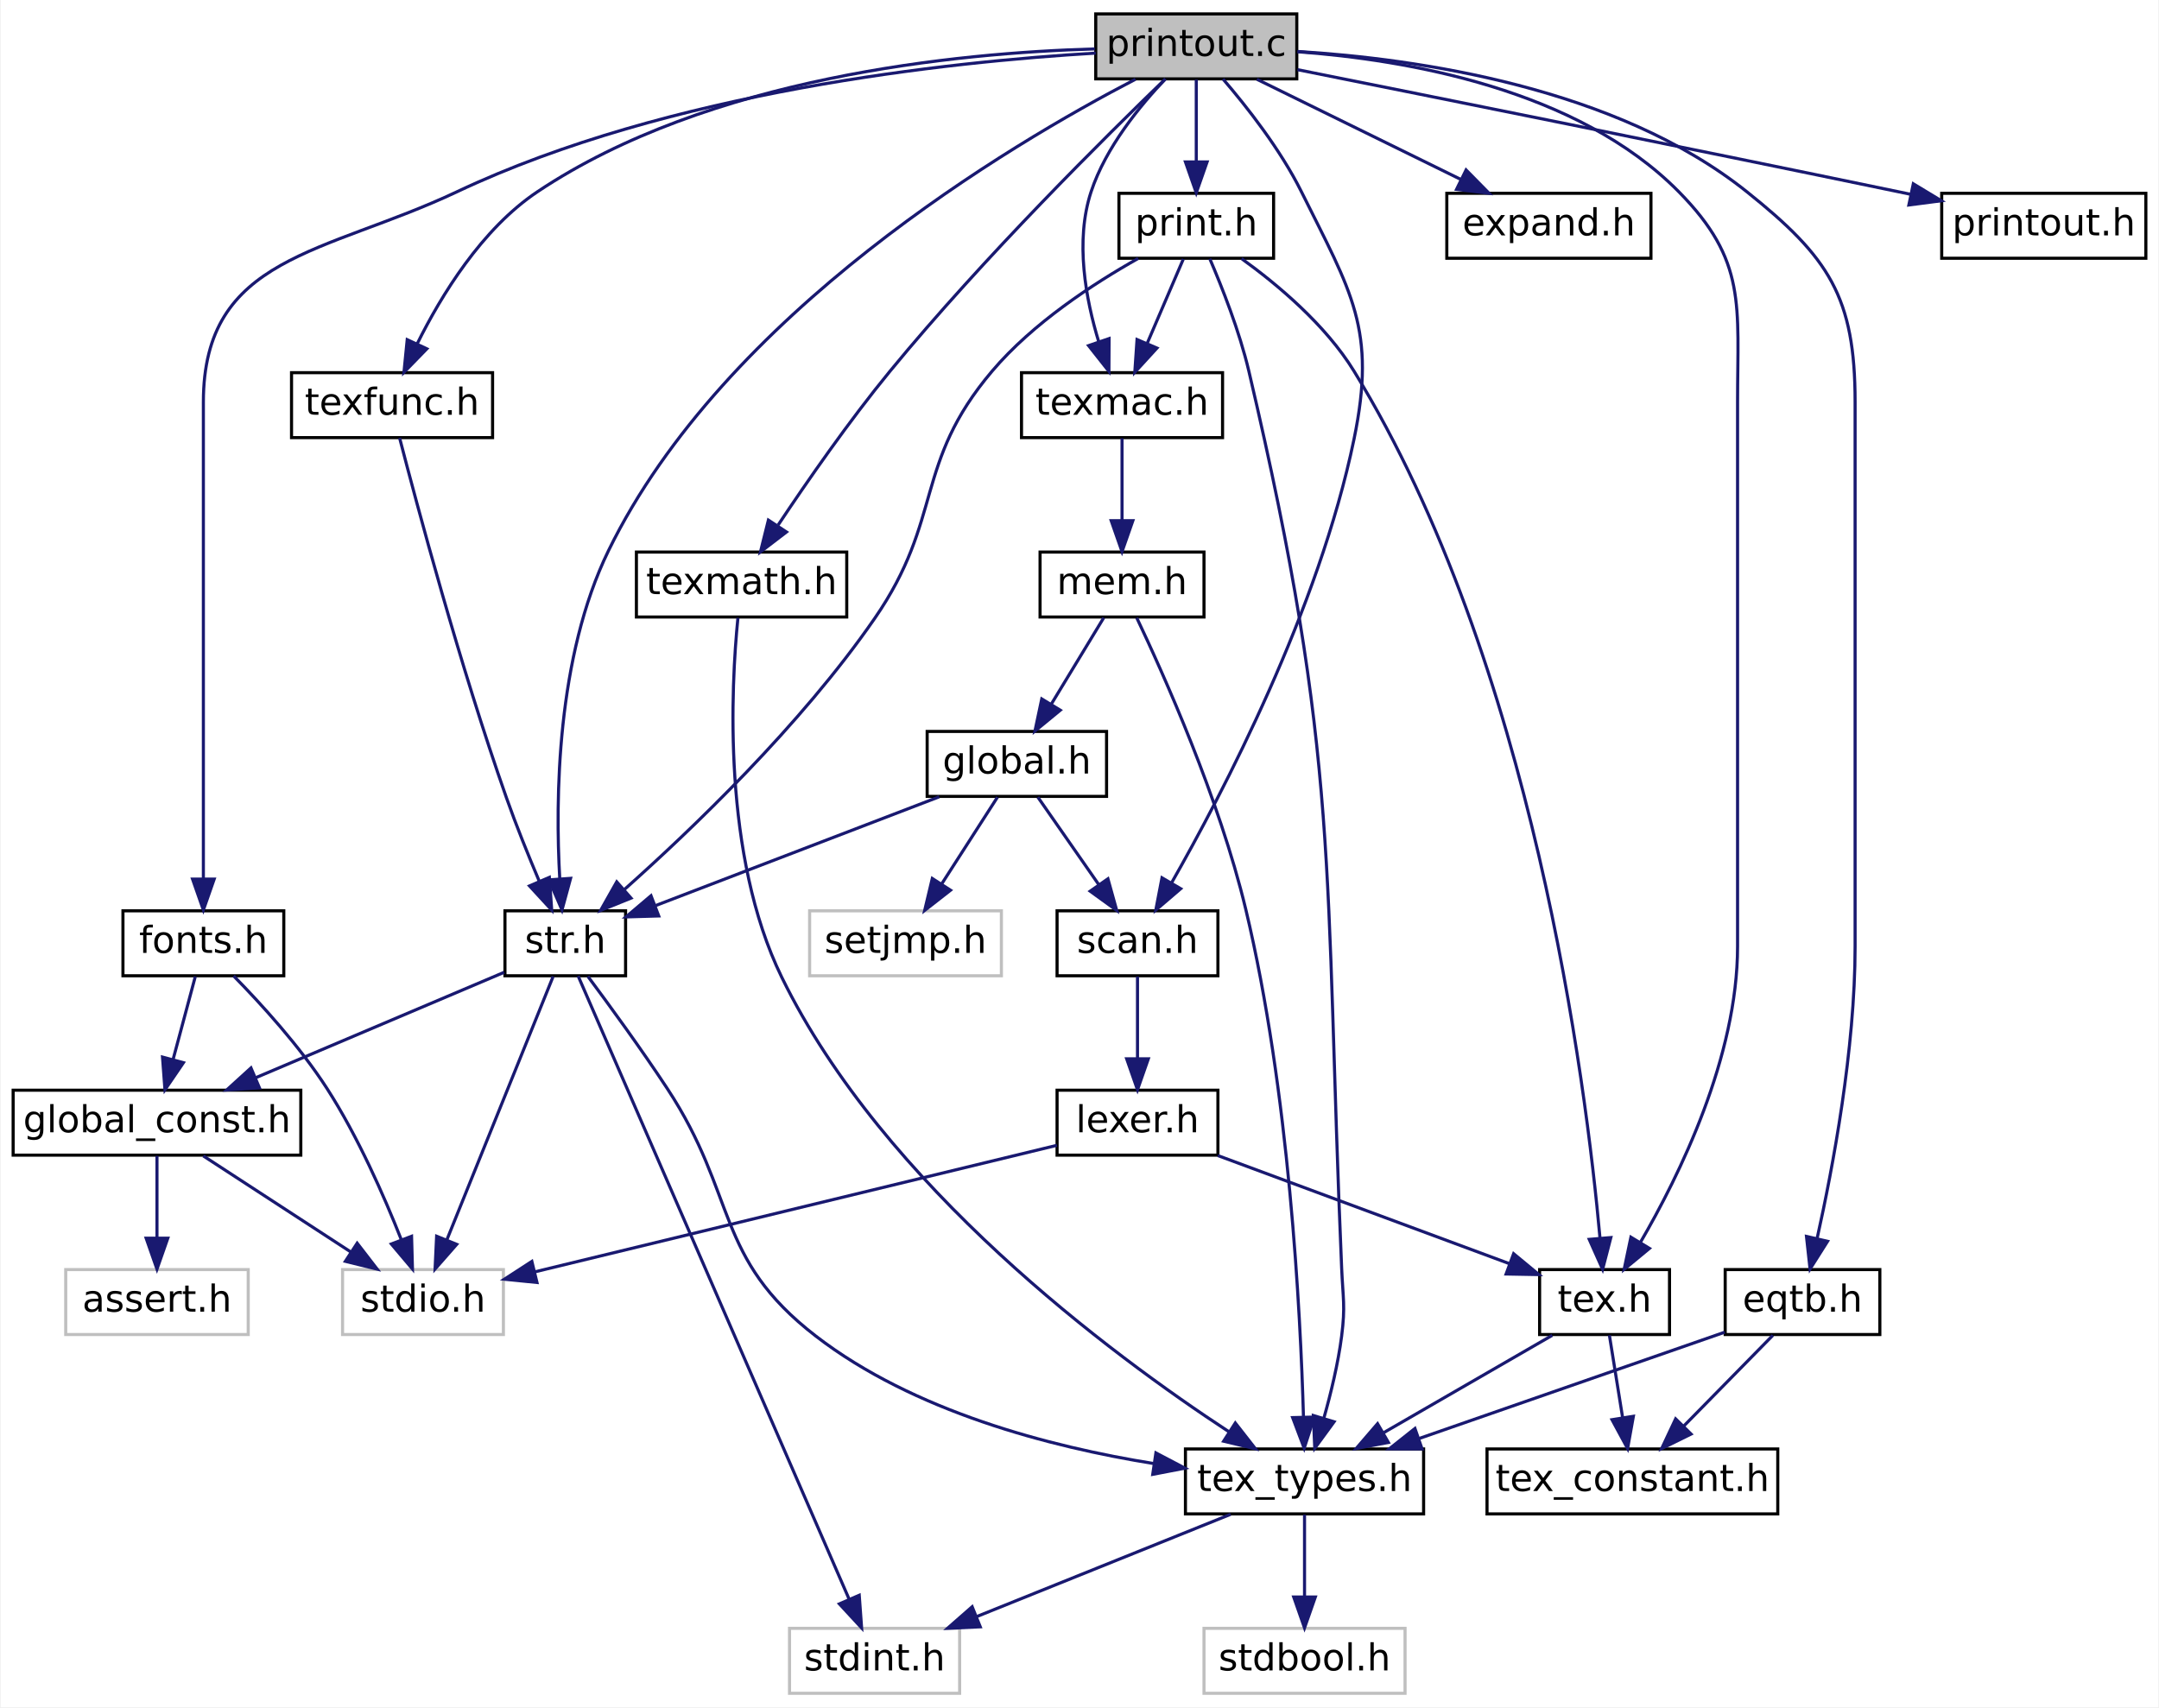
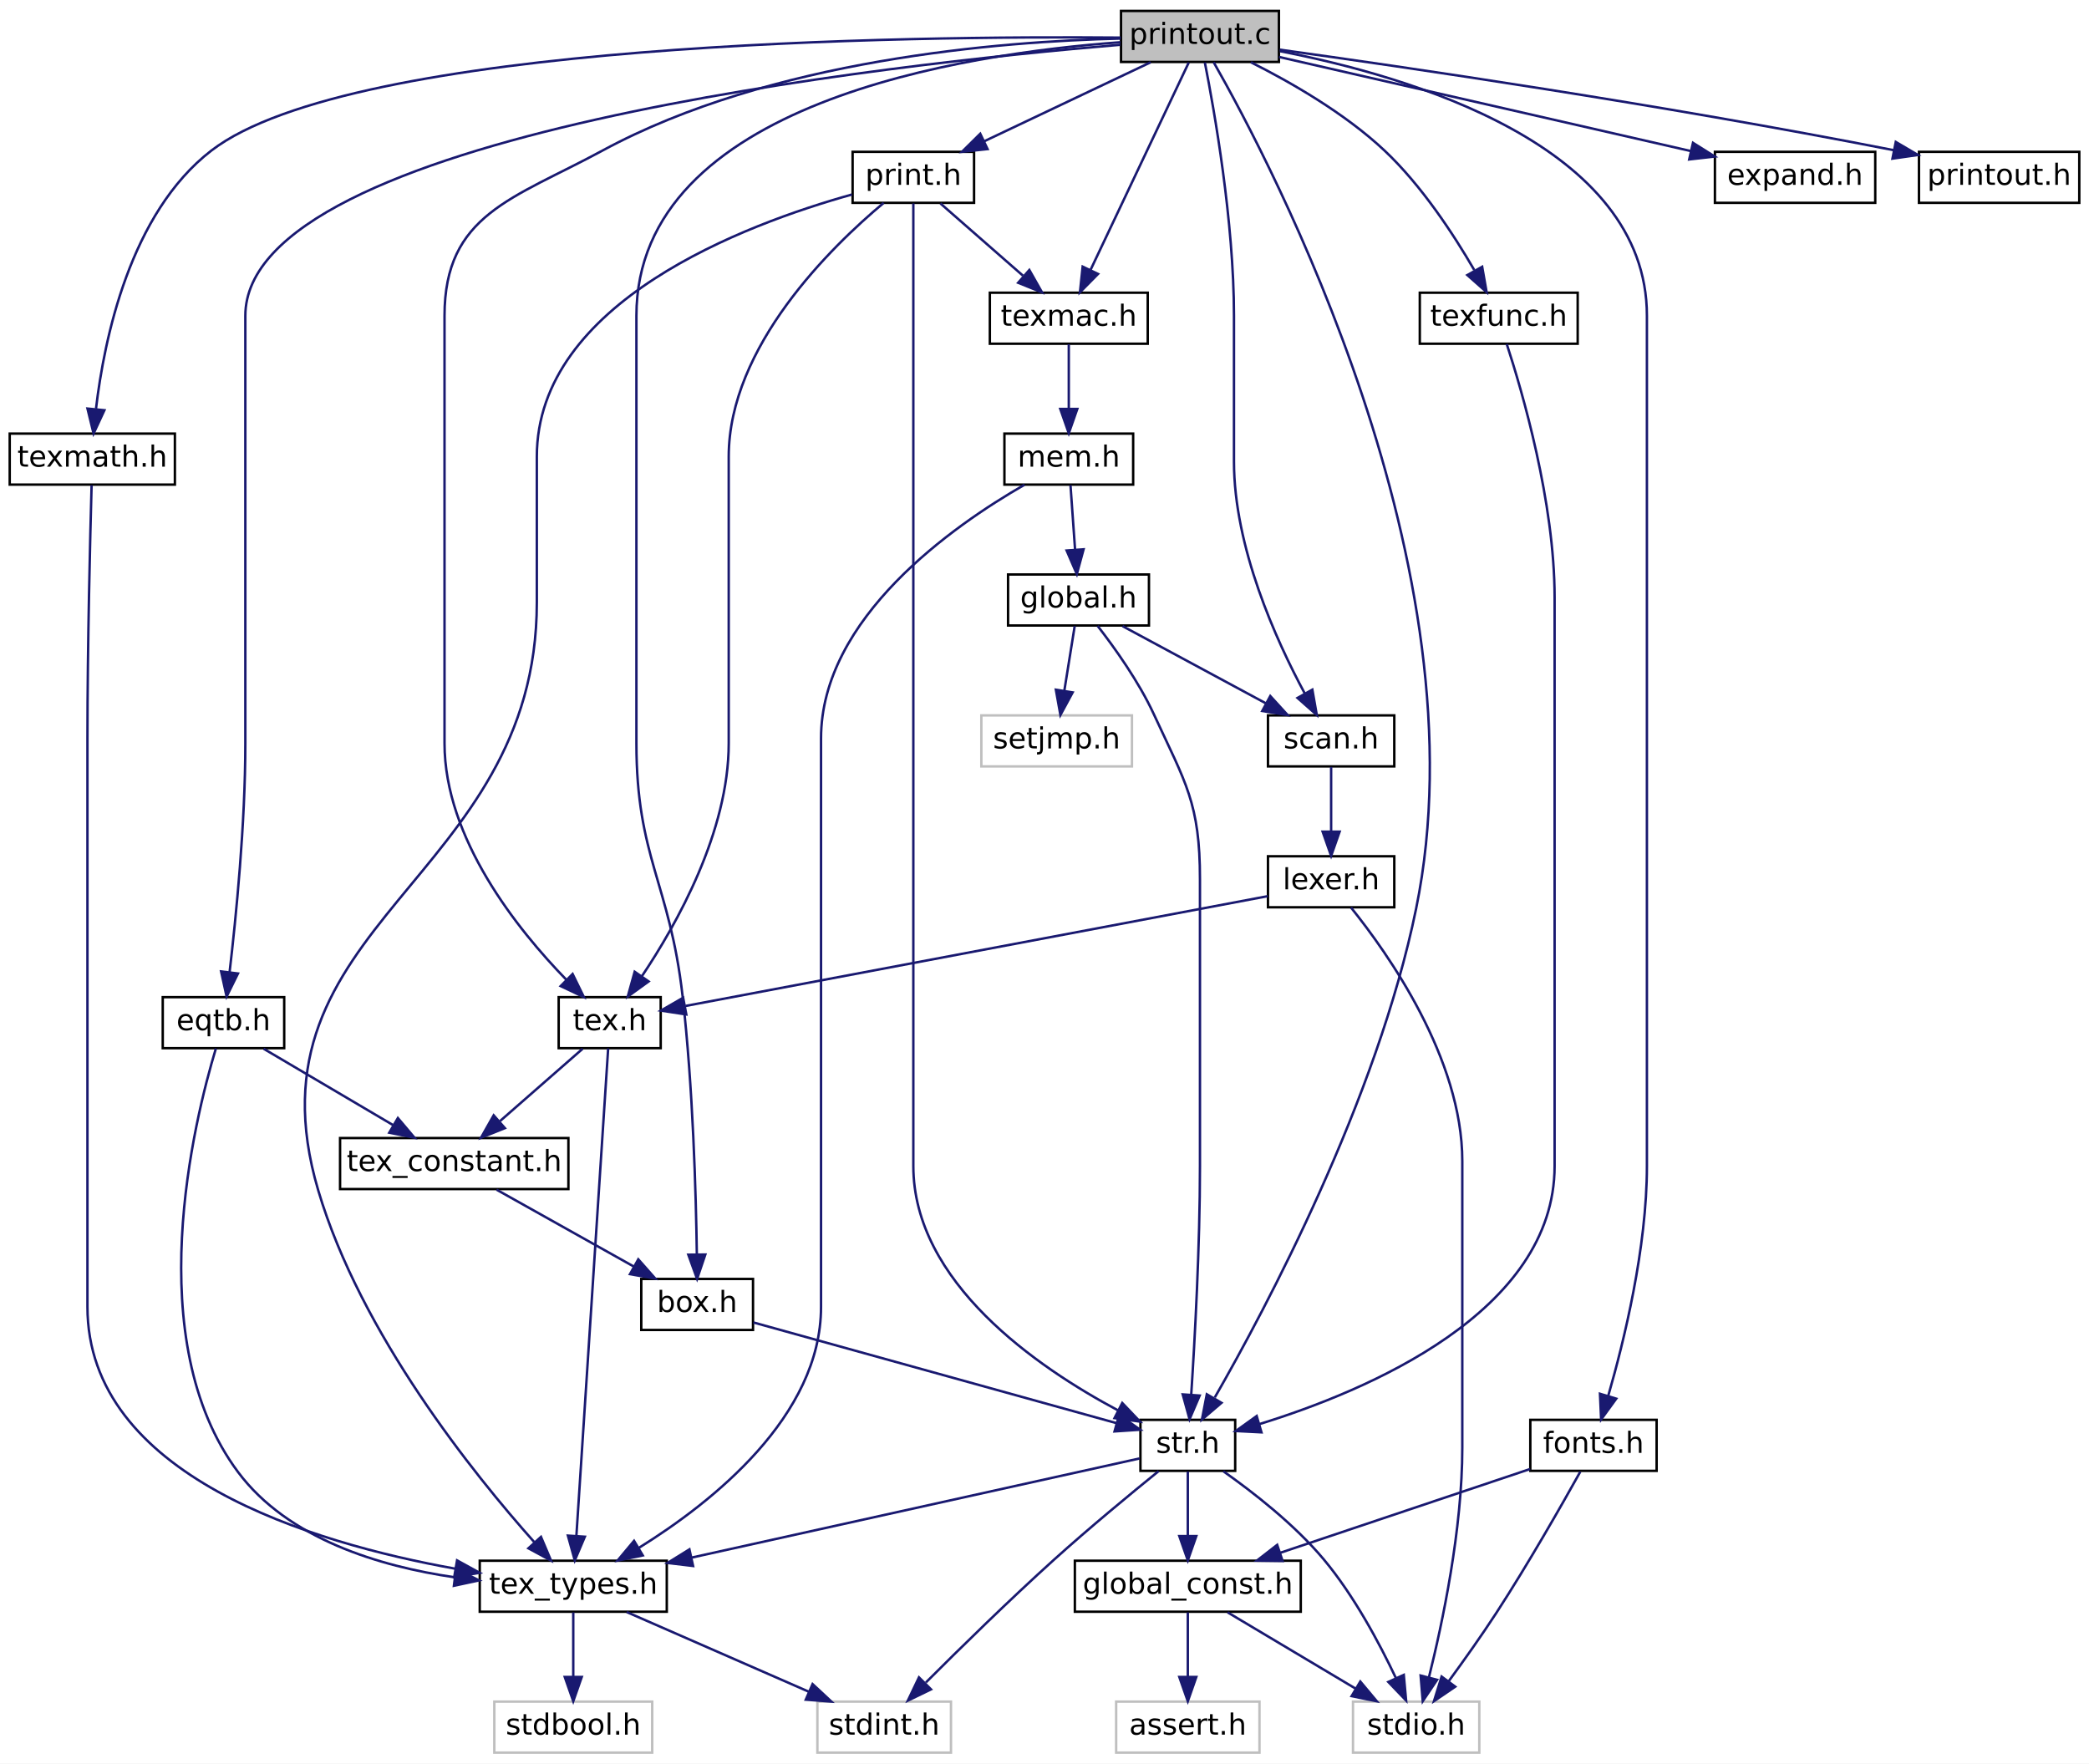
- <svg xmlns="http://www.w3.org/2000/svg" xmlns:xlink="http://www.w3.org/1999/xlink" width="698pt" height="552pt" viewBox="0.00 0.00 697.50 552.00">
-   <g id="graph0" class="graph" transform="scale(1 1) rotate(0) translate(4 548)">
-     <polygon fill="white" stroke="transparent" points="-4,4 -4,-548 693.5,-548 693.5,4 -4,4" />
+ <svg xmlns="http://www.w3.org/2000/svg" xmlns:xlink="http://www.w3.org/1999/xlink" width="860pt" height="726pt" viewBox="0.00 0.00 860.00 726.00">
+   <g id="graph0" class="graph" transform="scale(1 1) rotate(0) translate(4 722)">
+     <polygon fill="white" stroke="transparent" points="-4,4 -4,-722 856,-722 856,4 -4,4" />
    <g id="node1" class="node">
      <g id="a_node1">
        <a xlink:title=" ">
-           <polygon fill="#bfbfbf" stroke="black" points="350,-522.5 350,-543.5 415,-543.5 415,-522.5 350,-522.5" />
-           <text text-anchor="middle" x="382.5" y="-529.9" font-family="DejaVuSans" font-size="12.00">printout.c</text>
+           <polygon fill="#bfbfbf" stroke="black" points="457.5,-696.5 457.5,-717.5 522.5,-717.5 522.5,-696.5 457.5,-696.5" />
+           <text text-anchor="middle" x="490" y="-703.9" font-family="DejaVuSans" font-size="12.00">printout.c</text>
        </a>
      </g>
    </g>
    <g id="node2" class="node">
      <g id="a_node2">
        <a xlink:href="tex_8h.html" target="_top" xlink:title=" ">
-           <polygon fill="white" stroke="black" points="493.5,-116.5 493.5,-137.5 535.5,-137.5 535.5,-116.5 493.5,-116.5" />
-           <text text-anchor="middle" x="514.5" y="-123.9" font-family="DejaVuSans" font-size="12.00">tex.h</text>
+           <polygon fill="white" stroke="black" points="226,-290.5 226,-311.5 268,-311.5 268,-290.5 226,-290.5" />
+           <text text-anchor="middle" x="247" y="-297.9" font-family="DejaVuSans" font-size="12.00">tex.h</text>
        </a>
      </g>
    </g>
    <g id="edge1" class="edge">
-       <path fill="none" stroke="midnightblue" d="M415.22,-531.27C450.44,-528.7 505.79,-519.18 538.5,-486 560.53,-463.65 557.5,-449.38 557.5,-418 557.5,-418 557.5,-418 557.5,-242 557.5,-206.25 538.76,-168.02 526.02,-146.17" />
-       <polygon fill="midnightblue" stroke="midnightblue" points="529.01,-144.35 520.84,-137.6 523.02,-147.97 529.01,-144.35" />
+       <path fill="none" stroke="midnightblue" d="M457.24,-706.12C408.01,-704.98 313.34,-697.56 244,-660 207.24,-640.09 179,-633.81 179,-592 179,-592 179,-592 179,-416 179,-376.77 209.07,-339.3 229.22,-318.6" />
+       <polygon fill="midnightblue" stroke="midnightblue" points="231.73,-321.04 236.38,-311.52 226.81,-316.06 231.73,-321.04" />
    </g>
    <g id="node7" class="node">
      <g id="a_node7">
+         <a xlink:href="box_8h.html" target="_top" xlink:title=" ">
+           <polygon fill="white" stroke="black" points="260,-174.5 260,-195.5 306,-195.5 306,-174.5 260,-174.5" />
+           <text text-anchor="middle" x="283" y="-181.9" font-family="DejaVuSans" font-size="12.00">box.h</text>
+         </a>
+       </g>
+     </g>
+     <g id="edge42" class="edge">
+       <path fill="none" stroke="midnightblue" d="M457.25,-704.61C393.3,-699.95 258,-679.74 258,-592 258,-592 258,-592 258,-416 258,-369.01 271.65,-358.68 277,-312 281.28,-274.62 282.52,-230.67 282.87,-205.8" />
+       <polygon fill="midnightblue" stroke="midnightblue" points="286.37,-205.55 282.98,-195.52 279.37,-205.48 286.37,-205.55" />
+     </g>
+     <g id="node8" class="node">
+       <g id="a_node8">
        <a xlink:href="str_8h.html" target="_top" xlink:title=" ">
-           <polygon fill="white" stroke="black" points="159,-232.5 159,-253.5 198,-253.5 198,-232.5 159,-232.5" />
-           <text text-anchor="middle" x="178.5" y="-239.9" font-family="DejaVuSans" font-size="12.00">str.h</text>
-         </a>
-       </g>
-     </g>
-     <g id="edge6" class="edge">
-       <path fill="none" stroke="midnightblue" d="M362.85,-522.38C322.29,-501.3 229.98,-446.73 192.5,-370 175.67,-335.55 175.26,-289.63 176.72,-263.81" />
-       <polygon fill="midnightblue" stroke="midnightblue" points="180.22,-264 177.44,-253.77 173.23,-263.5 180.22,-264" />
-     </g>
-     <g id="node11" class="node">
-       <g id="a_node11">
-         <a xlink:href="fonts_8h.html" target="_top" xlink:title=" ">
-           <polygon fill="white" stroke="black" points="35.5,-232.5 35.5,-253.5 87.5,-253.5 87.5,-232.5 35.5,-232.5" />
-           <text text-anchor="middle" x="61.5" y="-239.9" font-family="DejaVuSans" font-size="12.00">fonts.h</text>
-         </a>
-       </g>
-     </g>
-     <g id="edge13" class="edge">
-       <path fill="none" stroke="midnightblue" d="M350,-530.83C302.49,-528.03 212.27,-518.48 143.5,-486 100.69,-465.78 61.5,-465.35 61.5,-418 61.5,-418 61.5,-418 61.5,-358 61.5,-324.98 61.5,-286.59 61.5,-263.85" />
-       <polygon fill="midnightblue" stroke="midnightblue" points="65,-263.76 61.5,-253.76 58,-263.76 65,-263.76" />
+           <polygon fill="white" stroke="black" points="465.5,-116.5 465.5,-137.5 504.5,-137.5 504.5,-116.5 465.5,-116.5" />
+           <text text-anchor="middle" x="485" y="-123.9" font-family="DejaVuSans" font-size="12.00">str.h</text>
+         </a>
+       </g>
+     </g>
+     <g id="edge14" class="edge">
+       <path fill="none" stroke="midnightblue" d="M495.64,-696.38C519.25,-654.97 607.58,-487.6 579,-348 562.86,-269.15 517.29,-183.61 496.1,-146.7" />
+       <polygon fill="midnightblue" stroke="midnightblue" points="498.87,-144.5 490.81,-137.62 492.82,-148.02 498.87,-144.5" />
    </g>
    <g id="node12" class="node">
      <g id="a_node12">
-         <a xlink:href="texfunc_8h.html" target="_top" xlink:title=" ">
-           <polygon fill="white" stroke="black" points="90,-406.5 90,-427.5 155,-427.5 155,-406.5 90,-406.5" />
-           <text text-anchor="middle" x="122.5" y="-413.9" font-family="DejaVuSans" font-size="12.00">texfunc.h</text>
-         </a>
-       </g>
-     </g>
-     <g id="edge16" class="edge">
-       <path fill="none" stroke="midnightblue" d="M349.69,-532.18C305.22,-530.92 225.01,-523.11 169.5,-486 151.49,-473.96 138.38,-452.48 130.65,-436.88" />
-       <polygon fill="midnightblue" stroke="midnightblue" points="133.74,-435.22 126.35,-427.63 127.4,-438.17 133.74,-435.22" />
+         <a xlink:href="fonts_8h.html" target="_top" xlink:title=" ">
+           <polygon fill="white" stroke="black" points="626,-116.5 626,-137.5 678,-137.5 678,-116.5 626,-116.5" />
+           <text text-anchor="middle" x="652" y="-123.9" font-family="DejaVuSans" font-size="12.00">fonts.h</text>
+         </a>
+       </g>
+     </g>
+     <g id="edge15" class="edge">
+       <path fill="none" stroke="midnightblue" d="M522.9,-700.93C575.82,-690.71 674,-662.27 674,-592 674,-592 674,-592 674,-242 674,-208.22 664.57,-169.82 658.06,-147.32" />
+       <polygon fill="midnightblue" stroke="midnightblue" points="661.38,-146.21 655.15,-137.64 654.68,-148.22 661.38,-146.21" />
    </g>
    <g id="node13" class="node">
      <g id="a_node13">
-         <a xlink:href="texmath_8h.html" target="_top" xlink:title=" ">
-           <polygon fill="white" stroke="black" points="201.5,-348.5 201.5,-369.5 269.5,-369.5 269.5,-348.5 201.5,-348.5" />
-           <text text-anchor="middle" x="235.5" y="-355.9" font-family="DejaVuSans" font-size="12.00">texmath.h</text>
+         <a xlink:href="texfunc_8h.html" target="_top" xlink:title=" ">
+           <polygon fill="white" stroke="black" points="580.5,-580.5 580.5,-601.5 645.5,-601.5 645.5,-580.5 580.5,-580.5" />
+           <text text-anchor="middle" x="613" y="-587.9" font-family="DejaVuSans" font-size="12.00">texfunc.h</text>
        </a>
      </g>
    </g>
    <g id="edge18" class="edge">
-       <path fill="none" stroke="midnightblue" d="M372.44,-522.41C353.96,-504.57 313.72,-464.79 283.5,-428 270.23,-411.85 256.64,-392.25 247.32,-378.24" />
-       <polygon fill="midnightblue" stroke="midnightblue" points="250.02,-375.99 241.61,-369.56 244.17,-379.83 250.02,-375.99" />
+       <path fill="none" stroke="midnightblue" d="M510.96,-696.37C527.19,-688.23 549.6,-675.43 566,-660 581.28,-645.61 594.44,-625.47 602.92,-610.85" />
+       <polygon fill="midnightblue" stroke="midnightblue" points="606.18,-612.18 608.01,-601.74 600.07,-608.76 606.18,-612.18" />
    </g>
    <g id="node14" class="node">
      <g id="a_node14">
+         <a xlink:href="texmath_8h.html" target="_top" xlink:title=" ">
+           <polygon fill="white" stroke="black" points="0,-522.5 0,-543.5 68,-543.5 68,-522.5 0,-522.5" />
+           <text text-anchor="middle" x="34" y="-529.9" font-family="DejaVuSans" font-size="12.00">texmath.h</text>
+         </a>
+       </g>
+     </g>
+     <g id="edge20" class="edge">
+       <path fill="none" stroke="midnightblue" d="M457.38,-706.52C371.43,-707.27 141.31,-704.9 83,-660 49.49,-634.2 38.88,-582.3 35.53,-553.82" />
+       <polygon fill="midnightblue" stroke="midnightblue" points="38.98,-553.12 34.52,-543.51 32.01,-553.81 38.98,-553.12" />
+     </g>
+     <g id="node15" class="node">
+       <g id="a_node15">
        <a xlink:href="texmac_8h.html" target="_top" xlink:title=" ">
-           <polygon fill="white" stroke="black" points="326,-406.5 326,-427.5 391,-427.5 391,-406.5 326,-406.5" />
-           <text text-anchor="middle" x="358.5" y="-413.9" font-family="DejaVuSans" font-size="12.00">texmac.h</text>
-         </a>
-       </g>
-     </g>
-     <g id="edge20" class="edge">
-       <path fill="none" stroke="midnightblue" d="M372.56,-522.49C364.32,-513.87 353.22,-500.34 348.5,-486 343.26,-470.11 346.77,-451.22 351,-437.39" />
-       <polygon fill="midnightblue" stroke="midnightblue" points="354.31,-438.52 354.26,-427.93 347.69,-436.25 354.31,-438.52" />
-     </g>
-     <g id="node18" class="node">
-       <g id="a_node18">
+           <polygon fill="white" stroke="black" points="403.5,-580.5 403.5,-601.5 468.5,-601.5 468.5,-580.5 403.5,-580.5" />
+           <text text-anchor="middle" x="436" y="-587.9" font-family="DejaVuSans" font-size="12.00">texmac.h</text>
+         </a>
+       </g>
+     </g>
+     <g id="edge22" class="edge">
+       <path fill="none" stroke="midnightblue" d="M485.4,-696.28C476.47,-677.43 456.66,-635.62 445.03,-611.05" />
+       <polygon fill="midnightblue" stroke="midnightblue" points="448.04,-609.23 440.59,-601.69 441.71,-612.23 448.04,-609.23" />
+     </g>
+     <g id="node19" class="node">
+       <g id="a_node19">
        <a xlink:href="scan_8h.html" target="_top" xlink:title=" ">
-           <polygon fill="white" stroke="black" points="337.5,-232.5 337.5,-253.5 389.5,-253.5 389.5,-232.5 337.5,-232.5" />
-           <text text-anchor="middle" x="363.5" y="-239.9" font-family="DejaVuSans" font-size="12.00">scan.h</text>
-         </a>
-       </g>
-     </g>
-     <g id="edge31" class="edge">
-       <path fill="none" stroke="midnightblue" d="M391.15,-522.44C398.78,-513.56 409.7,-499.7 416.5,-486 432.66,-453.44 440.86,-441.6 433.5,-406 422.13,-351.01 391.16,-291.72 374.48,-262.48" />
-       <polygon fill="midnightblue" stroke="midnightblue" points="377.47,-260.65 369.42,-253.76 371.42,-264.17 377.47,-260.65" />
-     </g>
-     <g id="node20" class="node">
-       <g id="a_node20">
-         <a xlink:href="expand_8h.html" target="_top" xlink:title=" ">
-           <polygon fill="white" stroke="black" points="463.5,-464.5 463.5,-485.5 529.5,-485.5 529.5,-464.5 463.5,-464.5" />
-           <text text-anchor="middle" x="496.5" y="-471.9" font-family="DejaVuSans" font-size="12.00">expand.h</text>
-         </a>
-       </g>
-     </g>
-     <g id="edge30" class="edge">
-       <path fill="none" stroke="midnightblue" d="M402.1,-522.37C420.23,-513.46 447.41,-500.11 467.96,-490.02" />
-       <polygon fill="midnightblue" stroke="midnightblue" points="469.73,-493.05 477.16,-485.5 466.64,-486.77 469.73,-493.05" />
+           <polygon fill="white" stroke="black" points="518,-406.5 518,-427.5 570,-427.5 570,-406.5 518,-406.5" />
+           <text text-anchor="middle" x="544" y="-413.9" font-family="DejaVuSans" font-size="12.00">scan.h</text>
+         </a>
+       </g>
+     </g>
+     <g id="edge33" class="edge">
+       <path fill="none" stroke="midnightblue" d="M492.01,-696.29C495.88,-676.68 504,-630.88 504,-592 504,-592 504,-592 504,-532 504,-496.71 521.27,-458.57 533.12,-436.57" />
+       <polygon fill="midnightblue" stroke="midnightblue" points="536.27,-438.1 538.1,-427.66 530.16,-434.68 536.27,-438.1" />
    </g>
    <g id="node21" class="node">
      <g id="a_node21">
-         <a xlink:href="print_8h.html" target="_top" xlink:title=" ">
-           <polygon fill="white" stroke="black" points="357.5,-464.5 357.5,-485.5 407.5,-485.5 407.5,-464.5 357.5,-464.5" />
-           <text text-anchor="middle" x="382.5" y="-471.9" font-family="DejaVuSans" font-size="12.00">print.h</text>
+         <a xlink:href="expand_8h.html" target="_top" xlink:title=" ">
+           <polygon fill="white" stroke="black" points="702,-638.5 702,-659.5 768,-659.5 768,-638.5 702,-638.5" />
+           <text text-anchor="middle" x="735" y="-645.9" font-family="DejaVuSans" font-size="12.00">expand.h</text>
        </a>
      </g>
    </g>
    <g id="edge32" class="edge">
-       <path fill="none" stroke="midnightblue" d="M382.5,-522.25C382.5,-514.94 382.5,-504.69 382.5,-495.7" />
-       <polygon fill="midnightblue" stroke="midnightblue" points="386,-495.64 382.5,-485.64 379,-495.64 386,-495.64" />
+       <path fill="none" stroke="midnightblue" d="M522.53,-698.56C566.16,-688.59 643.71,-670.87 692.08,-659.81" />
+       <polygon fill="midnightblue" stroke="midnightblue" points="692.97,-663.2 701.94,-657.56 691.41,-656.37 692.97,-663.2" />
    </g>
    <g id="node22" class="node">
      <g id="a_node22">
-         <a xlink:href="eqtb_8h.html" target="_top" xlink:title=" ">
-           <polygon fill="white" stroke="black" points="553.5,-116.5 553.5,-137.5 603.5,-137.5 603.5,-116.5 553.5,-116.5" />
-           <text text-anchor="middle" x="578.5" y="-123.9" font-family="DejaVuSans" font-size="12.00">eqtb.h</text>
-         </a>
-       </g>
-     </g>
-     <g id="edge37" class="edge">
-       <path fill="none" stroke="midnightblue" d="M415.26,-531.36C453.9,-528.99 518.24,-519.77 560.5,-486 587.05,-464.78 595.5,-451.99 595.5,-418 595.5,-418 595.5,-418 595.5,-242 595.5,-208.62 588.28,-170.34 583.25,-147.71" />
-       <polygon fill="midnightblue" stroke="midnightblue" points="586.6,-146.64 580.94,-137.69 579.78,-148.22 586.6,-146.64" />
+         <a xlink:href="print_8h.html" target="_top" xlink:title=" ">
+           <polygon fill="white" stroke="black" points="347,-638.5 347,-659.5 397,-659.5 397,-638.5 347,-638.5" />
+           <text text-anchor="middle" x="372" y="-645.9" font-family="DejaVuSans" font-size="12.00">print.h</text>
+         </a>
+       </g>
+     </g>
+     <g id="edge34" class="edge">
+       <path fill="none" stroke="midnightblue" d="M469.72,-696.37C450.86,-687.42 422.55,-673.99 401.25,-663.88" />
+       <polygon fill="midnightblue" stroke="midnightblue" points="402.56,-660.63 392.02,-659.5 399.55,-666.95 402.56,-660.63" />
    </g>
    <g id="node23" class="node">
      <g id="a_node23">
+         <a xlink:href="eqtb_8h.html" target="_top" xlink:title=" ">
+           <polygon fill="white" stroke="black" points="63,-290.5 63,-311.5 113,-311.5 113,-290.5 63,-290.5" />
+           <text text-anchor="middle" x="88" y="-297.9" font-family="DejaVuSans" font-size="12.00">eqtb.h</text>
+         </a>
+       </g>
+     </g>
+     <g id="edge39" class="edge">
+       <path fill="none" stroke="midnightblue" d="M457.17,-703.56C362.72,-695.66 97,-666.77 97,-592 97,-592 97,-592 97,-416 97,-382.88 93.18,-344.52 90.52,-321.81" />
+       <polygon fill="midnightblue" stroke="midnightblue" points="93.97,-321.24 89.29,-311.74 87.02,-322.09 93.97,-321.24" />
+     </g>
+     <g id="node24" class="node">
+       <g id="a_node24">
        <a xlink:href="printout_8h.html" target="_top" xlink:title=" ">
-           <polygon fill="white" stroke="black" points="623.5,-464.5 623.5,-485.5 689.5,-485.5 689.5,-464.5 623.5,-464.5" />
-           <text text-anchor="middle" x="656.5" y="-471.9" font-family="DejaVuSans" font-size="12.00">printout.h</text>
-         </a>
-       </g>
-     </g>
-     <g id="edge40" class="edge">
-       <path fill="none" stroke="midnightblue" d="M415.22,-525.47C459.36,-516.64 540.4,-500.35 609.5,-486 610.76,-485.74 612.05,-485.47 613.34,-485.2" />
-       <polygon fill="midnightblue" stroke="midnightblue" points="614.32,-488.57 623.38,-483.09 612.88,-481.72 614.32,-488.57" />
+           <polygon fill="white" stroke="black" points="786,-638.5 786,-659.5 852,-659.5 852,-638.5 786,-638.5" />
+           <text text-anchor="middle" x="819" y="-645.9" font-family="DejaVuSans" font-size="12.00">printout.h</text>
+         </a>
+       </g>
+     </g>
+     <g id="edge43" class="edge">
+       <path fill="none" stroke="midnightblue" d="M522.85,-701.55C574.56,-694.37 678.25,-679.26 775.58,-660.18" />
+       <polygon fill="midnightblue" stroke="midnightblue" points="776.45,-663.57 785.58,-658.2 775.09,-656.7 776.45,-663.57" />
    </g>
    <g id="node3" class="node">
      <g id="a_node3">
        <a xlink:href="tex__types_8h.html" target="_top" xlink:title=" ">
-           <polygon fill="white" stroke="black" points="379,-58.5 379,-79.5 456,-79.5 456,-58.5 379,-58.5" />
-           <text text-anchor="middle" x="417.5" y="-65.9" font-family="DejaVuSans" font-size="12.00">tex_types.h</text>
+           <polygon fill="white" stroke="black" points="193.5,-58.5 193.5,-79.5 270.5,-79.5 270.5,-58.5 193.5,-58.5" />
+           <text text-anchor="middle" x="232" y="-65.9" font-family="DejaVuSans" font-size="12.00">tex_types.h</text>
        </a>
      </g>
    </g>
    <g id="edge2" class="edge">
-       <path fill="none" stroke="midnightblue" d="M497.6,-116.25C482.58,-107.57 460.4,-94.76 443.18,-84.82" />
-       <polygon fill="midnightblue" stroke="midnightblue" points="444.61,-81.61 434.2,-79.64 441.11,-87.67 444.61,-81.61" />
+       <path fill="none" stroke="midnightblue" d="M246.37,-290.41C244.12,-255.85 236.39,-137.24 233.29,-89.82" />
+       <polygon fill="midnightblue" stroke="midnightblue" points="236.77,-89.38 232.63,-79.63 229.79,-89.84 236.77,-89.38" />
    </g>
    <g id="node6" class="node">
      <g id="a_node6">
        <a xlink:href="tex__constant_8h.html" target="_top" xlink:title=" ">
-           <polygon fill="white" stroke="black" points="476.5,-58.5 476.5,-79.5 570.5,-79.5 570.5,-58.5 476.5,-58.5" />
-           <text text-anchor="middle" x="523.5" y="-65.9" font-family="DejaVuSans" font-size="12.00">tex_constant.h</text>
+           <polygon fill="white" stroke="black" points="136,-232.5 136,-253.5 230,-253.5 230,-232.5 136,-232.5" />
+           <text text-anchor="middle" x="183" y="-239.9" font-family="DejaVuSans" font-size="12.00">tex_constant.h</text>
        </a>
      </g>
    </g>
    <g id="edge5" class="edge">
-       <path fill="none" stroke="midnightblue" d="M516.07,-116.25C517.24,-108.94 518.89,-98.69 520.33,-89.7" />
-       <polygon fill="midnightblue" stroke="midnightblue" points="523.82,-90.07 521.95,-79.64 516.91,-88.96 523.82,-90.07" />
+       <path fill="none" stroke="midnightblue" d="M235.85,-290.25C226.49,-282.05 212.91,-270.17 201.87,-260.51" />
+       <polygon fill="midnightblue" stroke="midnightblue" points="203.85,-257.59 194.02,-253.64 199.24,-262.86 203.85,-257.59" />
    </g>
    <g id="node4" class="node">
      <g id="a_node4">
        <a xlink:title=" ">
-           <polygon fill="white" stroke="#bfbfbf" points="385,-0.5 385,-21.5 450,-21.5 450,-0.5 385,-0.5" />
-           <text text-anchor="middle" x="417.5" y="-7.9" font-family="DejaVuSans" font-size="12.00">stdbool.h</text>
+           <polygon fill="white" stroke="#bfbfbf" points="199.5,-0.5 199.5,-21.5 264.5,-21.5 264.5,-0.5 199.5,-0.5" />
+           <text text-anchor="middle" x="232" y="-7.9" font-family="DejaVuSans" font-size="12.00">stdbool.h</text>
        </a>
      </g>
    </g>
    <g id="edge3" class="edge">
-       <path fill="none" stroke="midnightblue" d="M417.5,-58.25C417.5,-50.94 417.5,-40.69 417.5,-31.7" />
-       <polygon fill="midnightblue" stroke="midnightblue" points="421,-31.64 417.5,-21.64 414,-31.64 421,-31.64" />
+       <path fill="none" stroke="midnightblue" d="M232,-58.25C232,-50.94 232,-40.69 232,-31.7" />
+       <polygon fill="midnightblue" stroke="midnightblue" points="235.5,-31.64 232,-21.64 228.5,-31.64 235.5,-31.64" />
    </g>
    <g id="node5" class="node">
      <g id="a_node5">
        <a xlink:title=" ">
-           <polygon fill="white" stroke="#bfbfbf" points="251,-0.5 251,-21.5 306,-21.5 306,-0.5 251,-0.5" />
-           <text text-anchor="middle" x="278.5" y="-7.9" font-family="DejaVuSans" font-size="12.00">stdint.h</text>
+           <polygon fill="white" stroke="#bfbfbf" points="332.5,-0.5 332.5,-21.5 387.5,-21.5 387.5,-0.5 332.5,-0.5" />
+           <text text-anchor="middle" x="360" y="-7.9" font-family="DejaVuSans" font-size="12.00">stdint.h</text>
        </a>
      </g>
    </g>
    <g id="edge4" class="edge">
-       <path fill="none" stroke="midnightblue" d="M393.61,-58.37C370.99,-49.26 336.85,-35.51 311.61,-25.34" />
-       <polygon fill="midnightblue" stroke="midnightblue" points="312.67,-21.99 302.08,-21.5 310.05,-28.48 312.67,-21.99" />
-     </g>
-     <g id="edge12" class="edge">
-       <path fill="none" stroke="midnightblue" d="M185.82,-232.29C192.67,-223.09 203.08,-208.81 211.5,-196 234.27,-161.35 226.66,-141.32 259.5,-116 291.08,-91.65 335.18,-80.18 368.77,-74.78" />
-       <polygon fill="midnightblue" stroke="midnightblue" points="369.45,-78.22 378.83,-73.29 368.43,-71.29 369.45,-78.22" />
-     </g>
-     <g id="edge8" class="edge">
-       <path fill="none" stroke="midnightblue" d="M182.67,-232.41C197.79,-197.63 249.92,-77.73 270.27,-30.93" />
-       <polygon fill="midnightblue" stroke="midnightblue" points="273.54,-32.2 274.31,-21.63 267.12,-29.41 273.54,-32.2" />
-     </g>
-     <g id="node8" class="node">
-       <g id="a_node8">
-         <a xlink:title=" ">
-           <polygon fill="white" stroke="#bfbfbf" points="106.5,-116.5 106.5,-137.5 158.5,-137.5 158.5,-116.5 106.5,-116.5" />
-           <text text-anchor="middle" x="132.5" y="-123.9" font-family="DejaVuSans" font-size="12.00">stdio.h</text>
-         </a>
-       </g>
+       <path fill="none" stroke="midnightblue" d="M254,-58.37C274.64,-49.34 305.72,-35.75 328.89,-25.61" />
+       <polygon fill="midnightblue" stroke="midnightblue" points="330.52,-28.72 338.28,-21.5 327.72,-22.3 330.52,-28.72" />
+     </g>
+     <g id="edge6" class="edge">
+       <path fill="none" stroke="midnightblue" d="M200.42,-232.25C216.05,-223.49 239.2,-210.53 257.02,-200.55" />
+       <polygon fill="midnightblue" stroke="midnightblue" points="258.77,-203.58 265.78,-195.64 255.35,-197.47 258.77,-203.58" />
    </g>
    <g id="edge7" class="edge">
-       <path fill="none" stroke="midnightblue" d="M174.58,-232.28C166.97,-213.43 150.1,-171.62 140.19,-147.05" />
-       <polygon fill="midnightblue" stroke="midnightblue" points="143.4,-145.66 136.41,-137.69 136.91,-148.28 143.4,-145.66" />
+       <path fill="none" stroke="midnightblue" d="M306.17,-177.58C343.07,-167.35 415.11,-147.37 455.59,-136.15" />
+       <polygon fill="midnightblue" stroke="midnightblue" points="456.7,-139.48 465.4,-133.43 454.83,-132.73 456.7,-139.48" />
+     </g>
+     <g id="edge13" class="edge">
+       <path fill="none" stroke="midnightblue" d="M465.15,-121.61C425.78,-112.89 336.8,-93.2 280.85,-80.81" />
+       <polygon fill="midnightblue" stroke="midnightblue" points="281.33,-77.33 270.81,-78.59 279.82,-84.17 281.33,-77.33" />
+     </g>
+     <g id="edge9" class="edge">
+       <path fill="none" stroke="midnightblue" d="M472.98,-116.38C461.69,-107.24 444.42,-93 430,-80 411.49,-63.31 391.13,-43.34 377.17,-29.38" />
+       <polygon fill="midnightblue" stroke="midnightblue" points="379.28,-26.54 369.75,-21.92 374.32,-31.48 379.28,-26.54" />
    </g>
    <g id="node9" class="node">
      <g id="a_node9">
-         <a xlink:href="global__const_8h.html" target="_top" xlink:title=" ">
-           <polygon fill="white" stroke="black" points="0,-174.5 0,-195.5 93,-195.5 93,-174.5 0,-174.5" />
-           <text text-anchor="middle" x="46.5" y="-181.9" font-family="DejaVuSans" font-size="12.00">global_const.h</text>
-         </a>
-       </g>
-     </g>
-     <g id="edge9" class="edge">
-       <path fill="none" stroke="midnightblue" d="M158.74,-233.62C137.53,-224.62 103.53,-210.19 78.5,-199.57" />
-       <polygon fill="midnightblue" stroke="midnightblue" points="79.63,-196.25 69.05,-195.57 76.89,-202.7 79.63,-196.25" />
-     </g>
-     <g id="edge11" class="edge">
-       <path fill="none" stroke="midnightblue" d="M61.48,-174.25C74.68,-165.65 94.11,-153 109.31,-143.1" />
-       <polygon fill="midnightblue" stroke="midnightblue" points="111.22,-146.03 117.69,-137.64 107.4,-140.17 111.22,-146.03" />
+         <a xlink:title=" ">
+           <polygon fill="white" stroke="#bfbfbf" points="553,-0.5 553,-21.5 605,-21.5 605,-0.5 553,-0.5" />
+           <text text-anchor="middle" x="579" y="-7.9" font-family="DejaVuSans" font-size="12.00">stdio.h</text>
+         </a>
+       </g>
+     </g>
+     <g id="edge8" class="edge">
+       <path fill="none" stroke="midnightblue" d="M499.63,-116.32C511.75,-107.78 528.89,-94.48 541,-80 553.42,-65.14 563.84,-45.62 570.61,-31.31" />
+       <polygon fill="midnightblue" stroke="midnightblue" points="573.91,-32.5 574.87,-21.95 567.54,-29.6 573.91,-32.5" />
    </g>
    <g id="node10" class="node">
      <g id="a_node10">
-         <a xlink:title=" ">
-           <polygon fill="white" stroke="#bfbfbf" points="17,-116.5 17,-137.5 76,-137.5 76,-116.5 17,-116.5" />
-           <text text-anchor="middle" x="46.5" y="-123.9" font-family="DejaVuSans" font-size="12.00">assert.h</text>
+         <a xlink:href="global__const_8h.html" target="_top" xlink:title=" ">
+           <polygon fill="white" stroke="black" points="438.5,-58.5 438.5,-79.5 531.5,-79.5 531.5,-58.5 438.5,-58.5" />
+           <text text-anchor="middle" x="485" y="-65.9" font-family="DejaVuSans" font-size="12.00">global_const.h</text>
        </a>
      </g>
    </g>
    <g id="edge10" class="edge">
-       <path fill="none" stroke="midnightblue" d="M46.5,-174.25C46.5,-166.94 46.5,-156.69 46.5,-147.7" />
-       <polygon fill="midnightblue" stroke="midnightblue" points="50,-147.64 46.5,-137.64 43,-147.64 50,-147.64" />
-     </g>
-     <g id="edge14" class="edge">
-       <path fill="none" stroke="midnightblue" d="M71.29,-232.44C80,-223.57 92.68,-209.71 101.5,-196 111.46,-180.52 119.9,-161.32 125.45,-147.27" />
-       <polygon fill="midnightblue" stroke="midnightblue" points="128.81,-148.27 129.1,-137.68 122.27,-145.78 128.81,-148.27" />
-     </g>
-     <g id="edge15" class="edge">
-       <path fill="none" stroke="midnightblue" d="M58.89,-232.25C56.91,-224.86 54.13,-214.47 51.7,-205.41" />
-       <polygon fill="midnightblue" stroke="midnightblue" points="55.05,-204.4 49.08,-195.64 48.29,-206.21 55.05,-204.4" />
+       <path fill="none" stroke="midnightblue" d="M485,-116.25C485,-108.94 485,-98.69 485,-89.7" />
+       <polygon fill="midnightblue" stroke="midnightblue" points="488.5,-89.64 485,-79.64 481.5,-89.64 488.5,-89.64" />
+     </g>
+     <g id="edge12" class="edge">
+       <path fill="none" stroke="midnightblue" d="M501.37,-58.25C515.93,-49.57 537.43,-36.76 554.12,-26.82" />
+       <polygon fill="midnightblue" stroke="midnightblue" points="556.01,-29.77 562.81,-21.64 552.43,-23.75 556.01,-29.77" />
+     </g>
+     <g id="node11" class="node">
+       <g id="a_node11">
+         <a xlink:title=" ">
+           <polygon fill="white" stroke="#bfbfbf" points="455.5,-0.5 455.5,-21.5 514.5,-21.5 514.5,-0.5 455.5,-0.5" />
+           <text text-anchor="middle" x="485" y="-7.9" font-family="DejaVuSans" font-size="12.00">assert.h</text>
+         </a>
+       </g>
+     </g>
+     <g id="edge11" class="edge">
+       <path fill="none" stroke="midnightblue" d="M485,-58.25C485,-50.94 485,-40.69 485,-31.7" />
+       <polygon fill="midnightblue" stroke="midnightblue" points="488.5,-31.64 485,-21.64 481.5,-31.64 488.5,-31.64" />
+     </g>
+     <g id="edge16" class="edge">
+       <path fill="none" stroke="midnightblue" d="M646.58,-116.15C639.13,-102.77 625.15,-78.2 612,-58 605.86,-48.56 598.6,-38.36 592.46,-29.97" />
+       <polygon fill="midnightblue" stroke="midnightblue" points="595.1,-27.65 586.34,-21.69 589.48,-31.81 595.1,-27.65" />
    </g>
    <g id="edge17" class="edge">
-       <path fill="none" stroke="midnightblue" d="M124.94,-406.41C130.43,-385.19 144.43,-332.79 159.5,-290 162.65,-281.06 166.59,-271.34 170.06,-263.14" />
-       <polygon fill="midnightblue" stroke="midnightblue" points="173.36,-264.32 174.12,-253.75 166.94,-261.55 173.36,-264.32" />
+       <path fill="none" stroke="midnightblue" d="M625.91,-117.25C598.34,-108.01 554.6,-93.34 523.16,-82.8" />
+       <polygon fill="midnightblue" stroke="midnightblue" points="524.02,-79.39 513.42,-79.53 521.79,-86.03 524.02,-79.39" />
    </g>
    <g id="edge19" class="edge">
-       <path fill="none" stroke="midnightblue" d="M234.32,-348.22C232.11,-326.19 229.18,-271.51 248.5,-232 281.47,-164.56 354.83,-110.11 393.14,-85.01" />
-       <polygon fill="midnightblue" stroke="midnightblue" points="395.12,-87.9 401.64,-79.55 391.34,-82.01 395.12,-87.9" />
-     </g>
-     <g id="node15" class="node">
-       <g id="a_node15">
-         <a xlink:href="mem_8h.html" target="_top" xlink:title=" ">
-           <polygon fill="white" stroke="black" points="332,-348.5 332,-369.5 385,-369.5 385,-348.5 332,-348.5" />
-           <text text-anchor="middle" x="358.5" y="-355.9" font-family="DejaVuSans" font-size="12.00">mem.h</text>
-         </a>
-       </g>
+       <path fill="none" stroke="midnightblue" d="M616.3,-580.37C622.66,-560.91 636,-515.37 636,-476 636,-476 636,-476 636,-242 636,-181.79 558.58,-149.36 514.61,-135.79" />
+       <polygon fill="midnightblue" stroke="midnightblue" points="515.32,-132.35 504.74,-132.89 513.35,-139.07 515.32,-132.35" />
    </g>
    <g id="edge21" class="edge">
-       <path fill="none" stroke="midnightblue" d="M358.5,-406.25C358.5,-398.94 358.5,-388.69 358.5,-379.7" />
-       <polygon fill="midnightblue" stroke="midnightblue" points="362,-379.64 358.5,-369.64 355,-379.64 362,-379.64" />
-     </g>
-     <g id="edge22" class="edge">
-       <path fill="none" stroke="midnightblue" d="M363.26,-348.24C371.86,-330.14 389.9,-289.93 398.5,-254 412.54,-195.36 416.21,-123.75 417.16,-89.75" />
-       <polygon fill="midnightblue" stroke="midnightblue" points="420.66,-89.81 417.39,-79.73 413.66,-89.64 420.66,-89.81" />
+       <path fill="none" stroke="midnightblue" d="M33.71,-522.24C33.16,-502.54 32,-456.6 32,-418 32,-418 32,-418 32,-184 32,-114.48 124.33,-86.8 183.52,-76.2" />
+       <polygon fill="midnightblue" stroke="midnightblue" points="184.16,-79.64 193.44,-74.53 182.99,-72.74 184.16,-79.64" />
    </g>
    <g id="node16" class="node">
      <g id="a_node16">
-         <a xlink:href="global_8h.html" target="_top" xlink:title=" ">
-           <polygon fill="white" stroke="black" points="295.5,-290.5 295.5,-311.5 353.5,-311.5 353.5,-290.5 295.5,-290.5" />
-           <text text-anchor="middle" x="324.5" y="-297.9" font-family="DejaVuSans" font-size="12.00">global.h</text>
+         <a xlink:href="mem_8h.html" target="_top" xlink:title=" ">
+           <polygon fill="white" stroke="black" points="409.5,-522.5 409.5,-543.5 462.5,-543.5 462.5,-522.5 409.5,-522.5" />
+           <text text-anchor="middle" x="436" y="-529.9" font-family="DejaVuSans" font-size="12.00">mem.h</text>
        </a>
      </g>
    </g>
    <g id="edge23" class="edge">
-       <path fill="none" stroke="midnightblue" d="M352.58,-348.25C347.9,-340.54 341.23,-329.56 335.57,-320.23" />
-       <polygon fill="midnightblue" stroke="midnightblue" points="338.54,-318.37 330.35,-311.64 332.55,-322.01 338.54,-318.37" />
-     </g>
-     <g id="edge25" class="edge">
-       <path fill="none" stroke="midnightblue" d="M299.4,-290.37C273.95,-280.61 234.6,-265.52 207.76,-255.22" />
-       <polygon fill="midnightblue" stroke="midnightblue" points="208.72,-251.84 198.13,-251.53 206.22,-258.38 208.72,-251.84" />
+       <path fill="none" stroke="midnightblue" d="M436,-580.25C436,-572.94 436,-562.69 436,-553.7" />
+       <polygon fill="midnightblue" stroke="midnightblue" points="439.5,-553.64 436,-543.64 432.5,-553.64 439.5,-553.64" />
+     </g>
+     <g id="edge24" class="edge">
+       <path fill="none" stroke="midnightblue" d="M417.76,-522.44C388.43,-505.6 334,-467.66 334,-418 334,-418 334,-418 334,-184 334,-138.99 289.3,-103.62 259.08,-84.84" />
+       <polygon fill="midnightblue" stroke="midnightblue" points="260.62,-81.68 250.24,-79.56 257.03,-87.69 260.62,-81.68" />
    </g>
    <g id="node17" class="node">
      <g id="a_node17">
-         <a xlink:title=" ">
-           <polygon fill="white" stroke="#bfbfbf" points="257.5,-232.5 257.5,-253.5 319.5,-253.5 319.5,-232.5 257.5,-232.5" />
-           <text text-anchor="middle" x="288.5" y="-239.9" font-family="DejaVuSans" font-size="12.00">setjmp.h</text>
-         </a>
-       </g>
-     </g>
-     <g id="edge24" class="edge">
-       <path fill="none" stroke="midnightblue" d="M318.23,-290.25C313.27,-282.54 306.22,-271.56 300.22,-262.23" />
-       <polygon fill="midnightblue" stroke="midnightblue" points="303.05,-260.16 294.7,-253.64 297.16,-263.95 303.05,-260.16" />
+         <a xlink:href="global_8h.html" target="_top" xlink:title=" ">
+           <polygon fill="white" stroke="black" points="411,-464.5 411,-485.5 469,-485.5 469,-464.5 411,-464.5" />
+           <text text-anchor="middle" x="440" y="-471.9" font-family="DejaVuSans" font-size="12.00">global.h</text>
+         </a>
+       </g>
+     </g>
+     <g id="edge25" class="edge">
+       <path fill="none" stroke="midnightblue" d="M436.7,-522.25C437.22,-514.94 437.95,-504.69 438.59,-495.7" />
+       <polygon fill="midnightblue" stroke="midnightblue" points="442.09,-495.87 439.31,-485.64 435.11,-495.37 442.09,-495.87" />
+     </g>
+     <g id="edge27" class="edge">
+       <path fill="none" stroke="midnightblue" d="M447.88,-464.32C454.83,-455.38 464.78,-441.46 471,-428 484.16,-399.51 490,-391.38 490,-360 490,-360 490,-360 490,-242 490,-208.95 487.88,-170.57 486.4,-147.83" />
+       <polygon fill="midnightblue" stroke="midnightblue" points="489.88,-147.49 485.72,-137.75 482.9,-147.97 489.88,-147.49" />
+     </g>
+     <g id="node18" class="node">
+       <g id="a_node18">
+         <a xlink:title=" ">
+           <polygon fill="white" stroke="#bfbfbf" points="400,-406.5 400,-427.5 462,-427.5 462,-406.5 400,-406.5" />
+           <text text-anchor="middle" x="431" y="-413.9" font-family="DejaVuSans" font-size="12.00">setjmp.h</text>
+         </a>
+       </g>
    </g>
    <g id="edge26" class="edge">
-       <path fill="none" stroke="midnightblue" d="M331.29,-290.25C336.72,-282.46 344.47,-271.33 351,-261.94" />
-       <polygon fill="midnightblue" stroke="midnightblue" points="353.94,-263.85 356.78,-253.64 348.2,-259.85 353.94,-263.85" />
-     </g>
-     <g id="node19" class="node">
-       <g id="a_node19">
+       <path fill="none" stroke="midnightblue" d="M438.43,-464.25C437.26,-456.94 435.61,-446.69 434.17,-437.7" />
+       <polygon fill="midnightblue" stroke="midnightblue" points="437.59,-436.96 432.55,-427.64 430.68,-438.07 437.59,-436.96" />
+     </g>
+     <g id="edge28" class="edge">
+       <path fill="none" stroke="midnightblue" d="M458.12,-464.25C474.45,-455.45 498.67,-442.41 517.23,-432.41" />
+       <polygon fill="midnightblue" stroke="midnightblue" points="518.95,-435.47 526.09,-427.64 515.63,-429.3 518.95,-435.47" />
+     </g>
+     <g id="node20" class="node">
+       <g id="a_node20">
        <a xlink:href="lexer_8h.html" target="_top" xlink:title=" ">
-           <polygon fill="white" stroke="black" points="337.5,-174.5 337.5,-195.5 389.5,-195.5 389.5,-174.5 337.5,-174.5" />
-           <text text-anchor="middle" x="363.5" y="-181.9" font-family="DejaVuSans" font-size="12.00">lexer.h</text>
-         </a>
-       </g>
-     </g>
-     <g id="edge27" class="edge">
-       <path fill="none" stroke="midnightblue" d="M363.5,-232.25C363.5,-224.94 363.5,-214.69 363.5,-205.7" />
-       <polygon fill="midnightblue" stroke="midnightblue" points="367,-205.64 363.5,-195.64 360,-205.64 367,-205.64" />
+           <polygon fill="white" stroke="black" points="518,-348.5 518,-369.5 570,-369.5 570,-348.5 518,-348.5" />
+           <text text-anchor="middle" x="544" y="-355.9" font-family="DejaVuSans" font-size="12.00">lexer.h</text>
+         </a>
+       </g>
    </g>
    <g id="edge29" class="edge">
-       <path fill="none" stroke="midnightblue" d="M389.46,-174.37C415.59,-164.68 455.91,-149.73 483.66,-139.44" />
-       <polygon fill="midnightblue" stroke="midnightblue" points="485.1,-142.63 493.26,-135.88 482.67,-136.07 485.1,-142.63" />
-     </g>
-     <g id="edge28" class="edge">
-       <path fill="none" stroke="midnightblue" d="M337.45,-177.68C296.12,-167.66 215.41,-148.1 168.55,-136.74" />
-       <polygon fill="midnightblue" stroke="midnightblue" points="169.35,-133.33 158.81,-134.38 167.7,-140.14 169.35,-133.33" />
-     </g>
-     <g id="edge34" class="edge">
-       <path fill="none" stroke="midnightblue" d="M397.14,-464.38C408.67,-456.07 424.27,-443.04 433.5,-428 491.34,-333.72 508.49,-198.03 513.02,-147.73" />
-       <polygon fill="midnightblue" stroke="midnightblue" points="516.53,-147.85 513.87,-137.59 509.55,-147.27 516.53,-147.85" />
-     </g>
-     <g id="edge33" class="edge">
-       <path fill="none" stroke="midnightblue" d="M386.87,-464.35C390.81,-455.18 396.46,-440.93 399.5,-428 429.13,-301.86 423.93,-267.46 429.5,-138 429.92,-128.23 430.74,-125.7 429.5,-116 428.36,-107.12 426.03,-97.51 423.73,-89.38" />
-       <polygon fill="midnightblue" stroke="midnightblue" points="427.06,-88.29 420.81,-79.73 420.35,-90.31 427.06,-88.29" />
+       <path fill="none" stroke="midnightblue" d="M544,-406.25C544,-398.94 544,-388.69 544,-379.7" />
+       <polygon fill="midnightblue" stroke="midnightblue" points="547.5,-379.64 544,-369.64 540.5,-379.64 547.5,-379.64" />
+     </g>
+     <g id="edge31" class="edge">
+       <path fill="none" stroke="midnightblue" d="M517.9,-353.08C463.27,-342.78 337.05,-318.98 278.23,-307.89" />
+       <polygon fill="midnightblue" stroke="midnightblue" points="278.54,-304.38 268.06,-305.97 277.24,-311.26 278.54,-304.38" />
+     </g>
+     <g id="edge30" class="edge">
+       <path fill="none" stroke="midnightblue" d="M552.2,-348.37C567.31,-329.6 598,-286.27 598,-244 598,-244 598,-244 598,-126 598,-92.38 589.86,-53.92 584.23,-31.37" />
+       <polygon fill="midnightblue" stroke="midnightblue" points="587.62,-30.47 581.72,-21.67 580.84,-32.23 587.62,-30.47" />
    </g>
    <g id="edge36" class="edge">
-       <path fill="none" stroke="midnightblue" d="M363.72,-464.44C349.29,-456.33 329.68,-443.56 316.5,-428 291.06,-397.96 300.88,-380.38 278.5,-348 254.64,-313.46 219.16,-279.58 197.5,-260.29" />
-       <polygon fill="midnightblue" stroke="midnightblue" points="199.76,-257.61 189.93,-253.64 195.14,-262.87 199.76,-257.61" />
+       <path fill="none" stroke="midnightblue" d="M359.79,-638.47C338.31,-620.53 296,-579.43 296,-534 296,-534 296,-534 296,-416 296,-379.62 274.68,-341.63 260.16,-319.98" />
+       <polygon fill="midnightblue" stroke="midnightblue" points="263.03,-317.97 254.44,-311.76 257.28,-321.97 263.03,-317.97" />
    </g>
    <g id="edge35" class="edge">
-       <path fill="none" stroke="midnightblue" d="M378.32,-464.25C375.12,-456.78 370.6,-446.24 366.69,-437.11" />
-       <polygon fill="midnightblue" stroke="midnightblue" points="369.79,-435.46 362.63,-427.64 363.35,-438.21 369.79,-435.46" />
+       <path fill="none" stroke="midnightblue" d="M346.75,-641.93C302.83,-629.69 217,-597.64 217,-534 217,-534 217,-534 217,-474 217,-359.25 94.46,-342.04 127,-232 144.49,-172.87 191.06,-115.07 215.89,-87.22" />
+       <polygon fill="midnightblue" stroke="midnightblue" points="218.71,-89.32 222.84,-79.57 213.53,-84.61 218.71,-89.32" />
    </g>
    <g id="edge38" class="edge">
-       <path fill="none" stroke="midnightblue" d="M553.34,-117.25C526.88,-108.05 484.96,-93.47 454.69,-82.93" />
-       <polygon fill="midnightblue" stroke="midnightblue" points="455.5,-79.51 444.9,-79.53 453.2,-86.12 455.5,-79.51" />
-     </g>
-     <g id="edge39" class="edge">
-       <path fill="none" stroke="midnightblue" d="M568.92,-116.25C560.95,-108.14 549.44,-96.41 539.99,-86.79" />
-       <polygon fill="midnightblue" stroke="midnightblue" points="542.47,-84.32 532.97,-79.64 537.48,-89.23 542.47,-84.32" />
+       <path fill="none" stroke="midnightblue" d="M372,-638.24C372,-618.54 372,-572.59 372,-534 372,-534 372,-534 372,-242 372,-194.11 422.92,-159.15 456.39,-141.33" />
+       <polygon fill="midnightblue" stroke="midnightblue" points="458.01,-144.44 465.32,-136.77 454.82,-138.21 458.01,-144.44" />
+     </g>
+     <g id="edge37" class="edge">
+       <path fill="none" stroke="midnightblue" d="M383.15,-638.25C392.51,-630.05 406.09,-618.17 417.13,-608.51" />
+       <polygon fill="midnightblue" stroke="midnightblue" points="419.76,-610.86 424.98,-601.64 415.15,-605.59 419.76,-610.86" />
+     </g>
+     <g id="edge40" class="edge">
+       <path fill="none" stroke="midnightblue" d="M84.88,-290.38C75.96,-260.86 53.49,-170.32 94,-116 114.55,-88.45 152.26,-77.19 183.07,-72.69" />
+       <polygon fill="midnightblue" stroke="midnightblue" points="183.74,-76.13 193.22,-71.41 182.86,-69.19 183.74,-76.13" />
+     </g>
+     <g id="edge41" class="edge">
+       <path fill="none" stroke="midnightblue" d="M104.55,-290.25C119.26,-281.57 140.99,-268.76 157.85,-258.82" />
+       <polygon fill="midnightblue" stroke="midnightblue" points="159.8,-261.74 166.64,-253.64 156.25,-255.71 159.8,-261.74" />
    </g>
  </g>
</svg>
